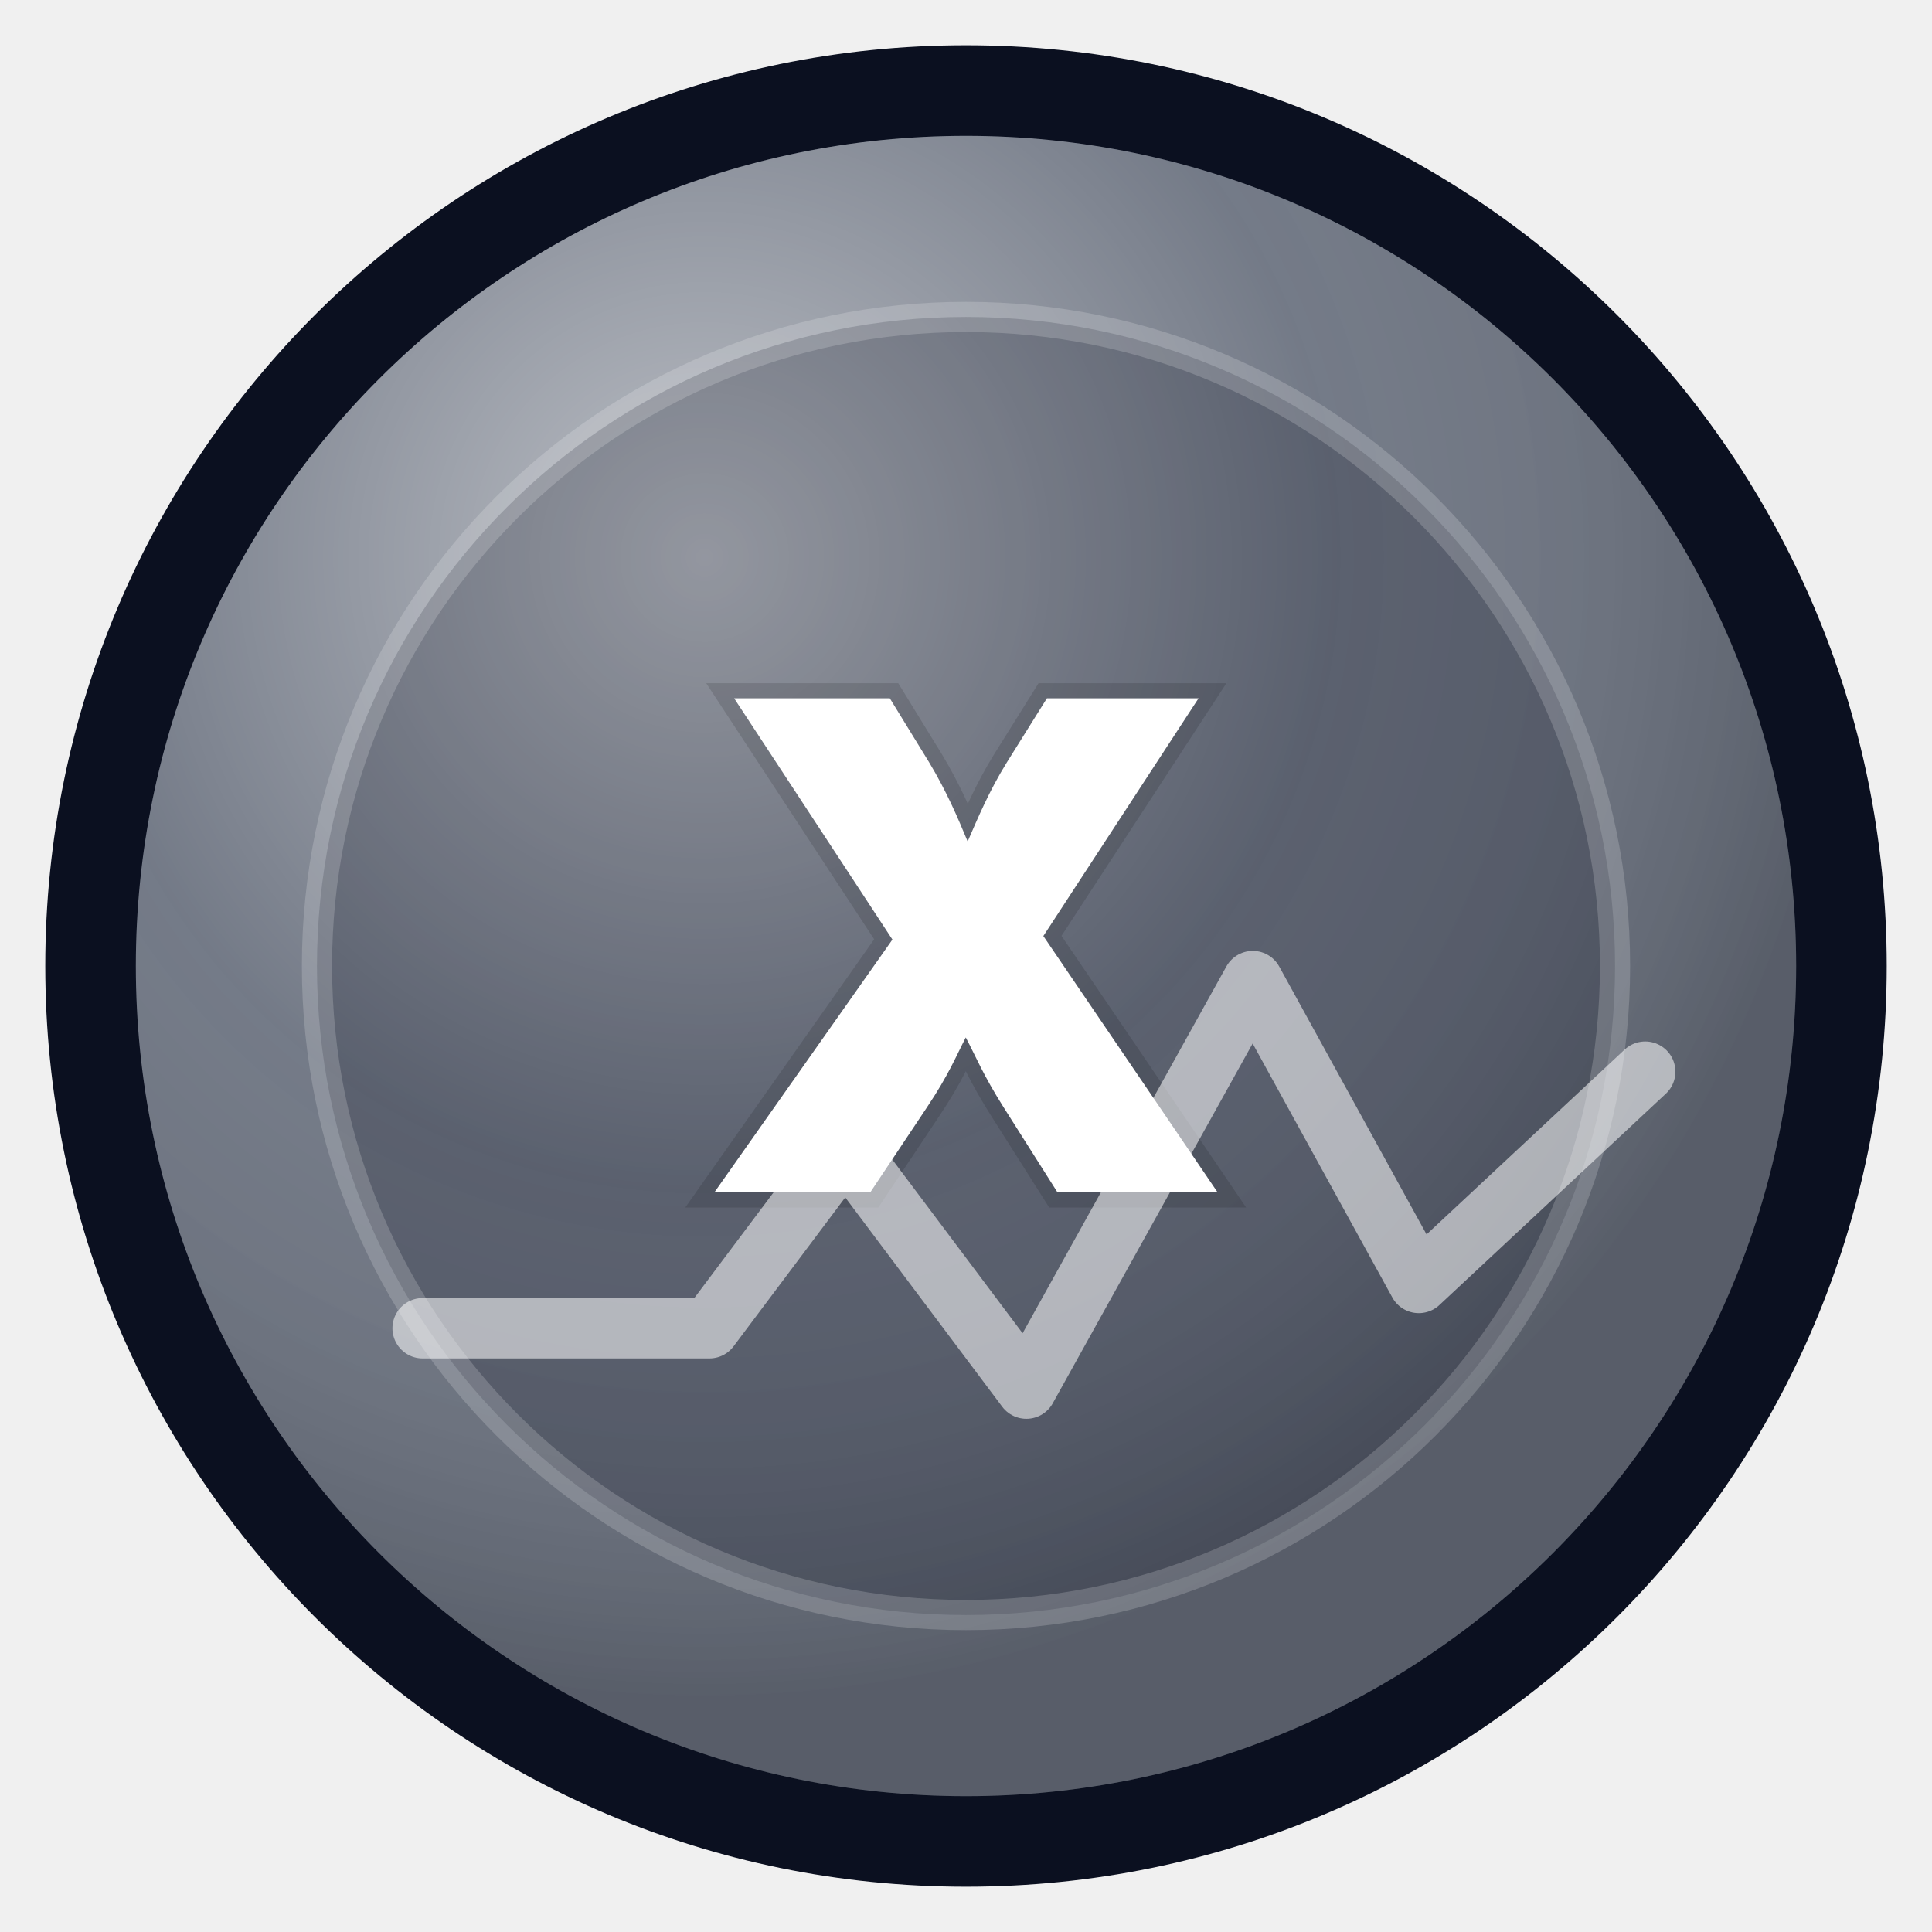
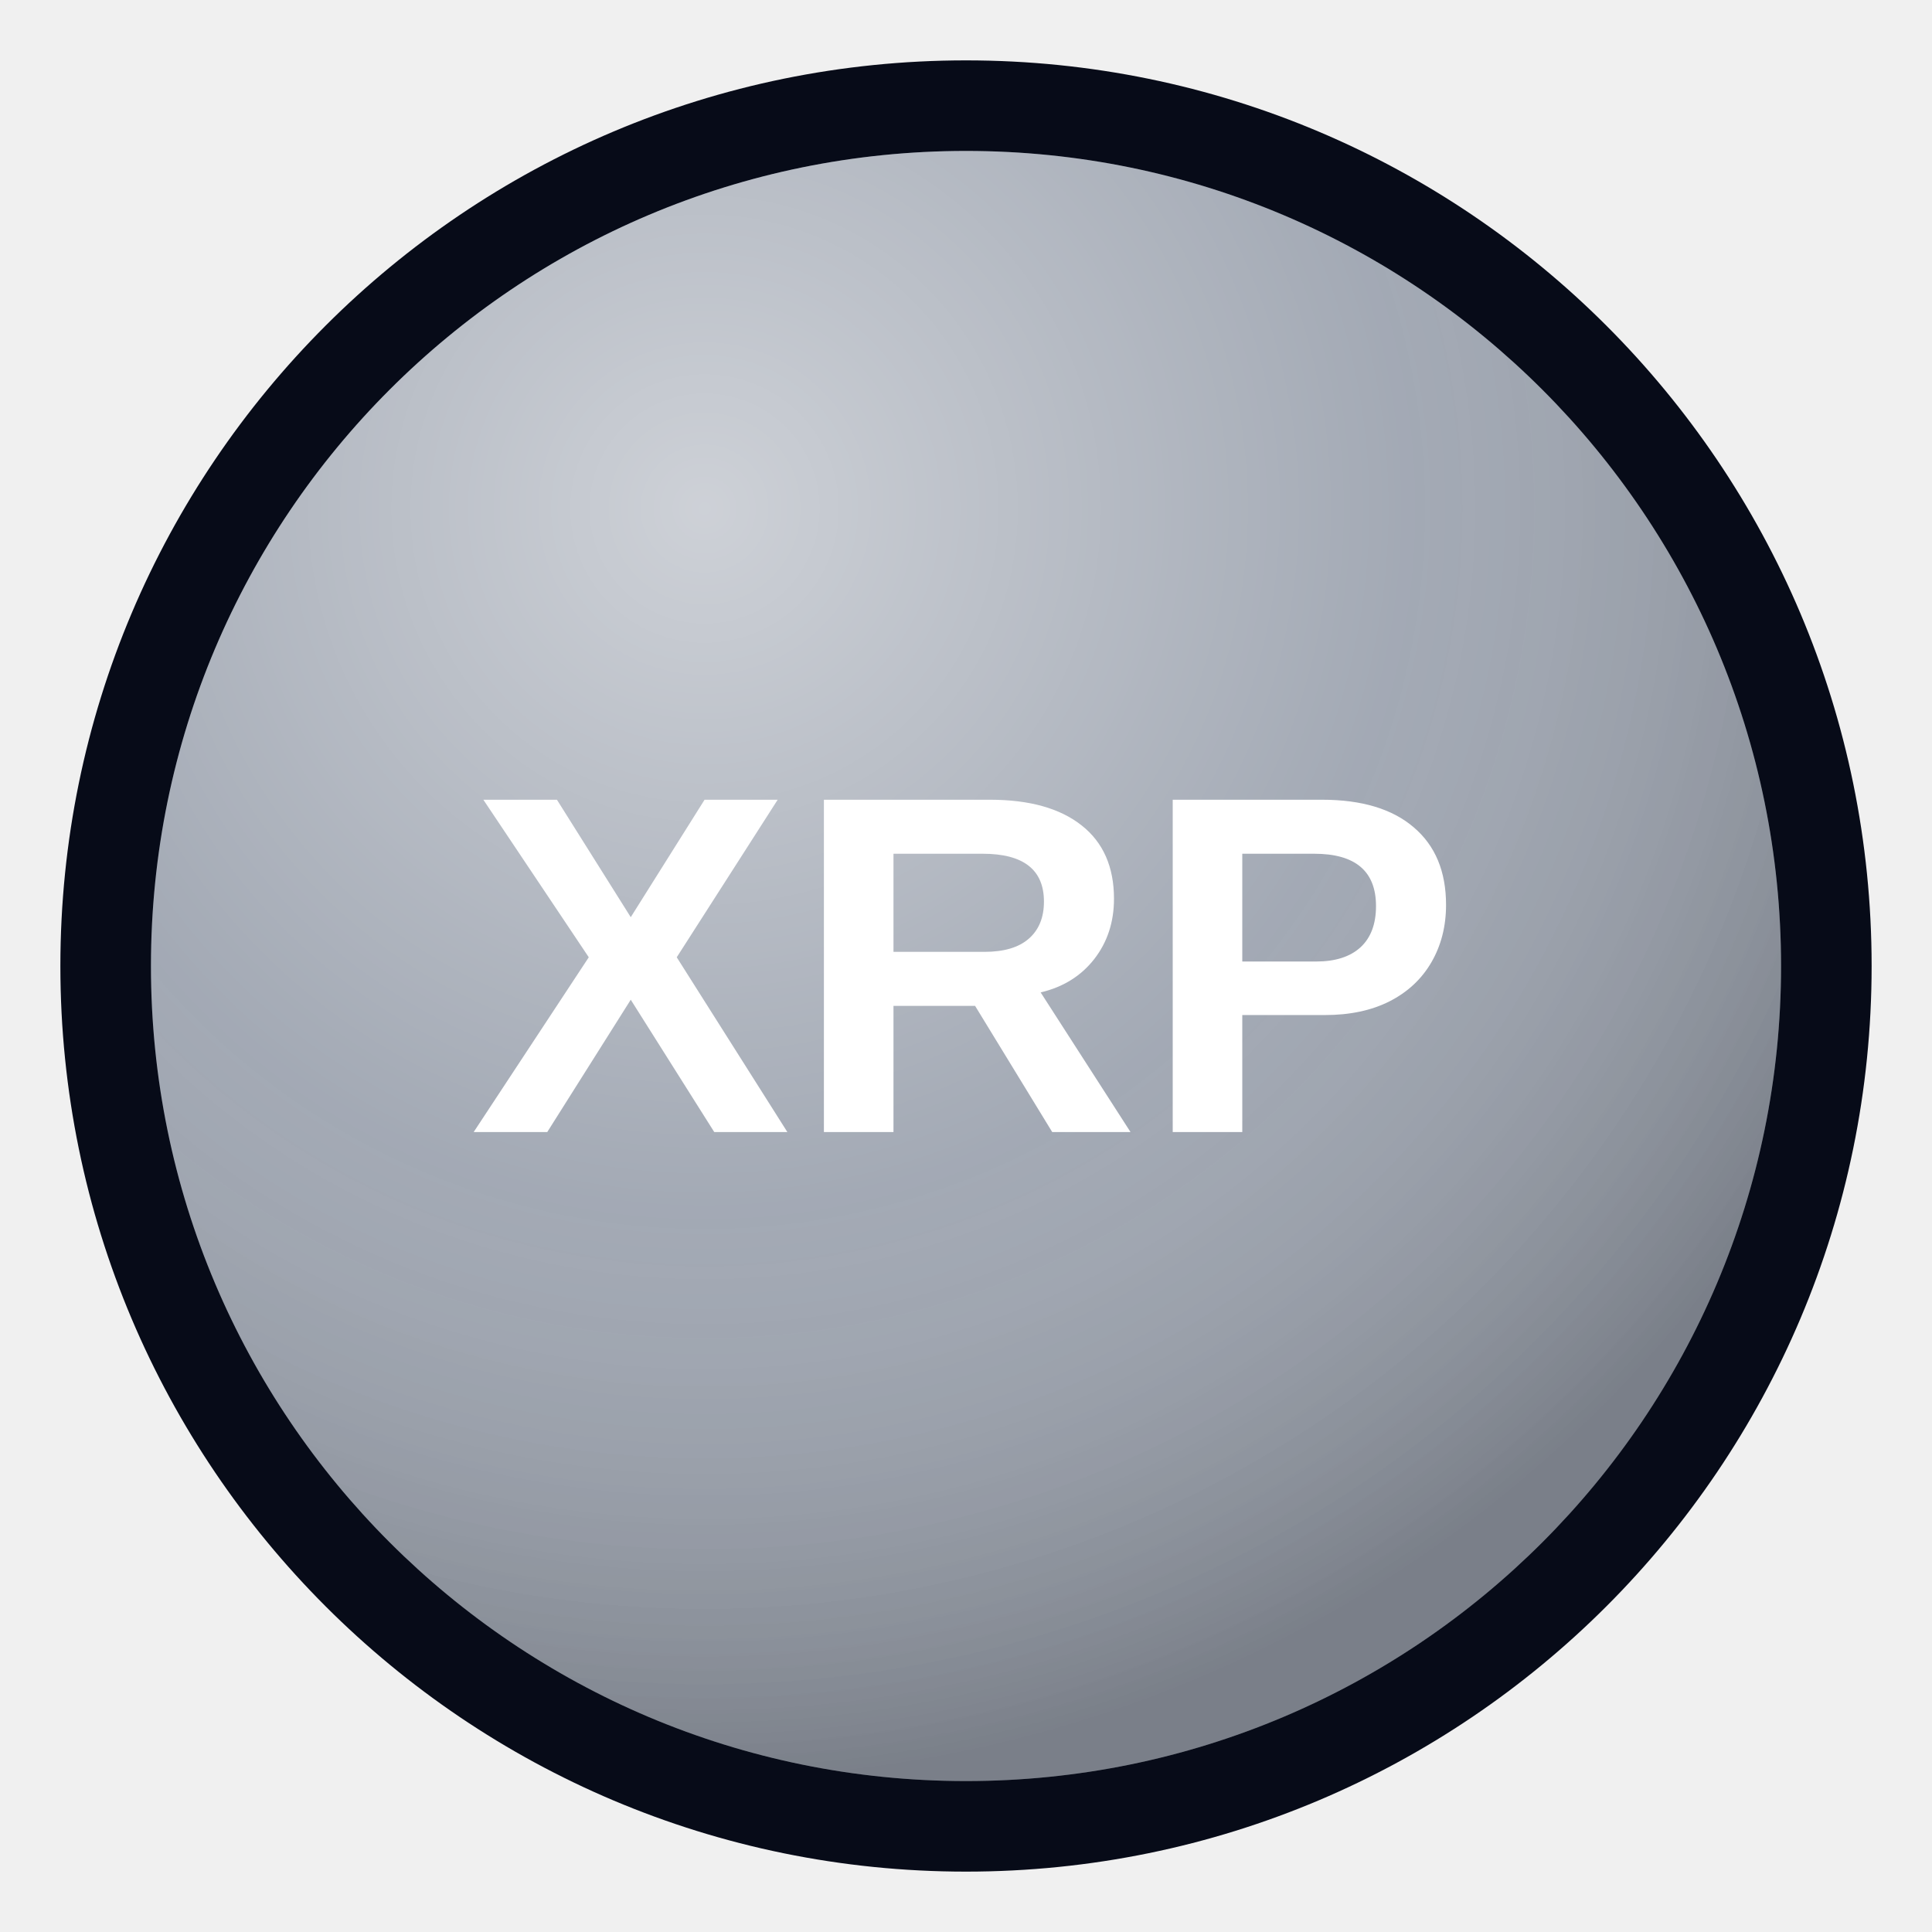
<svg xmlns="http://www.w3.org/2000/svg" viewBox="0 0 128 128" role="img" aria-label="XRP">
  <defs>
-     <linearGradient id="a" x1="18" y1="12" x2="112" y2="116">
-       <stop stop-color="#6B7280" />
-       <stop offset="1" stop-color="#0B1020" />
+     <linearGradient id="g" x1="20" y1="16" x2="108" y2="112">
+       <stop stop-color="#9CA3AF" />
+       <stop offset="1" stop-color="#111827" />
    </linearGradient>
-     <radialGradient id="b" cx="34%" cy="25%" r="70%">
-       <stop stop-color="#ffffff" stop-opacity=".55" />
-       <stop offset=".55" stop-color="#ffffff" stop-opacity=".06" />
-       <stop offset="1" stop-color="#000000" stop-opacity=".18" />
+     <radialGradient id="h" cx="34%" cy="22%" r="78%">
+       <stop stop-color="#fff" stop-opacity=".5" />
+       <stop offset=".55" stop-color="#fff" stop-opacity=".07" />
+       <stop offset="1" stop-color="#000" stop-opacity=".22" />
    </radialGradient>
  </defs>
-   <circle cx="64" cy="64" r="61" fill="#0B1020" />
-   <circle cx="64" cy="64" r="55" fill="url(#a)" />
-   <circle cx="64" cy="64" r="55" fill="url(#b)" />
-   <circle cx="64" cy="64" r="43" fill="#020617" fill-opacity=".22" stroke="#fff" stroke-opacity=".18" stroke-width="2" />
-   <text x="64" y="79" text-anchor="middle" font-family="Inter,Arial,sans-serif" font-size="45" font-weight="900" fill="#fff" paint-order="stroke" stroke="#000" stroke-opacity=".13" stroke-width="2">X</text>
-   <path d="M28 88h19l9-12 12 16 15-27 11 20 15-14" fill="none" stroke="#fff" stroke-opacity=".55" stroke-width="4" stroke-linecap="round" stroke-linejoin="round" />
+   <circle cx="64" cy="64" r="60" fill="#070b18" />
+   <circle cx="64" cy="64" r="54" fill="url(#g)" />
+   <circle cx="64" cy="64" r="54" fill="url(#h)" />
+   <text x="64" y="75" text-anchor="middle" font-family="Arial,sans-serif" font-size="32" font-weight="900" fill="#fff">XRP</text>
</svg>
